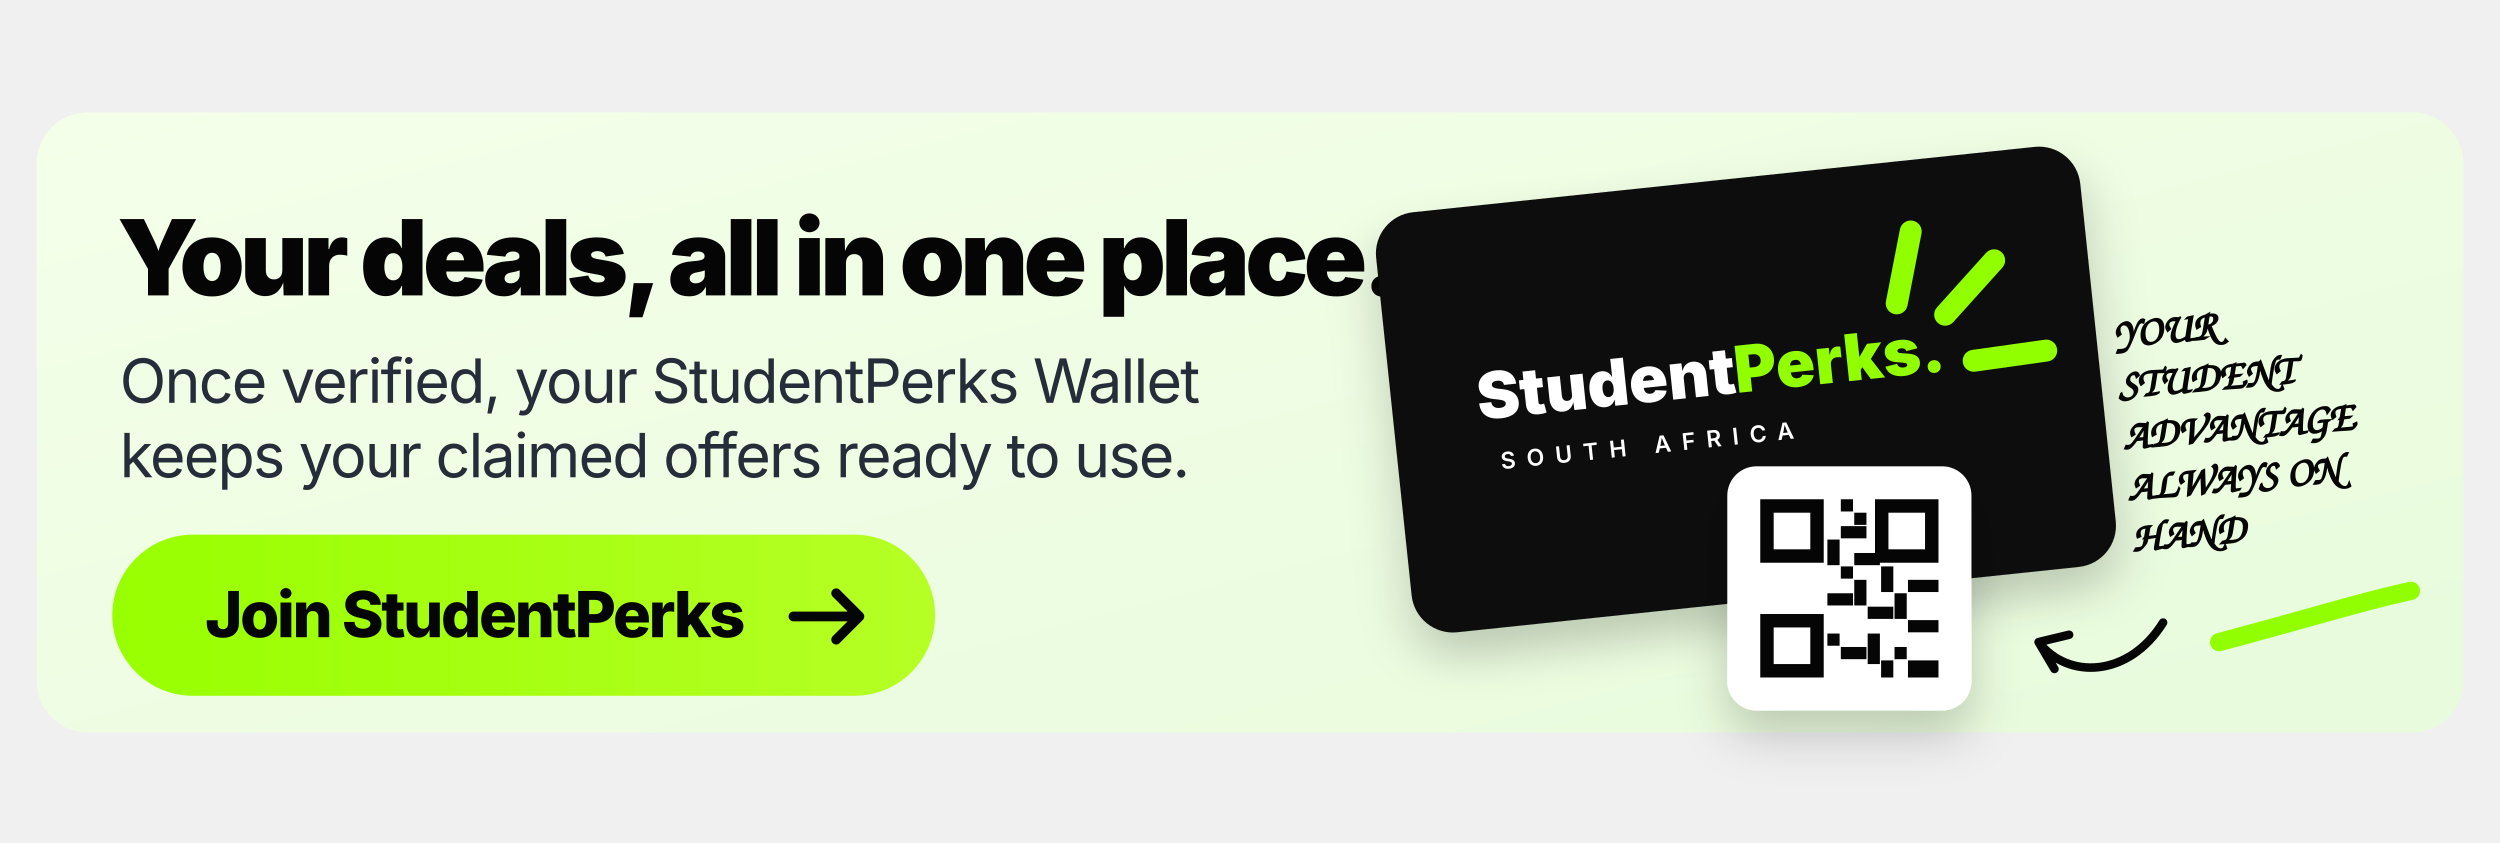
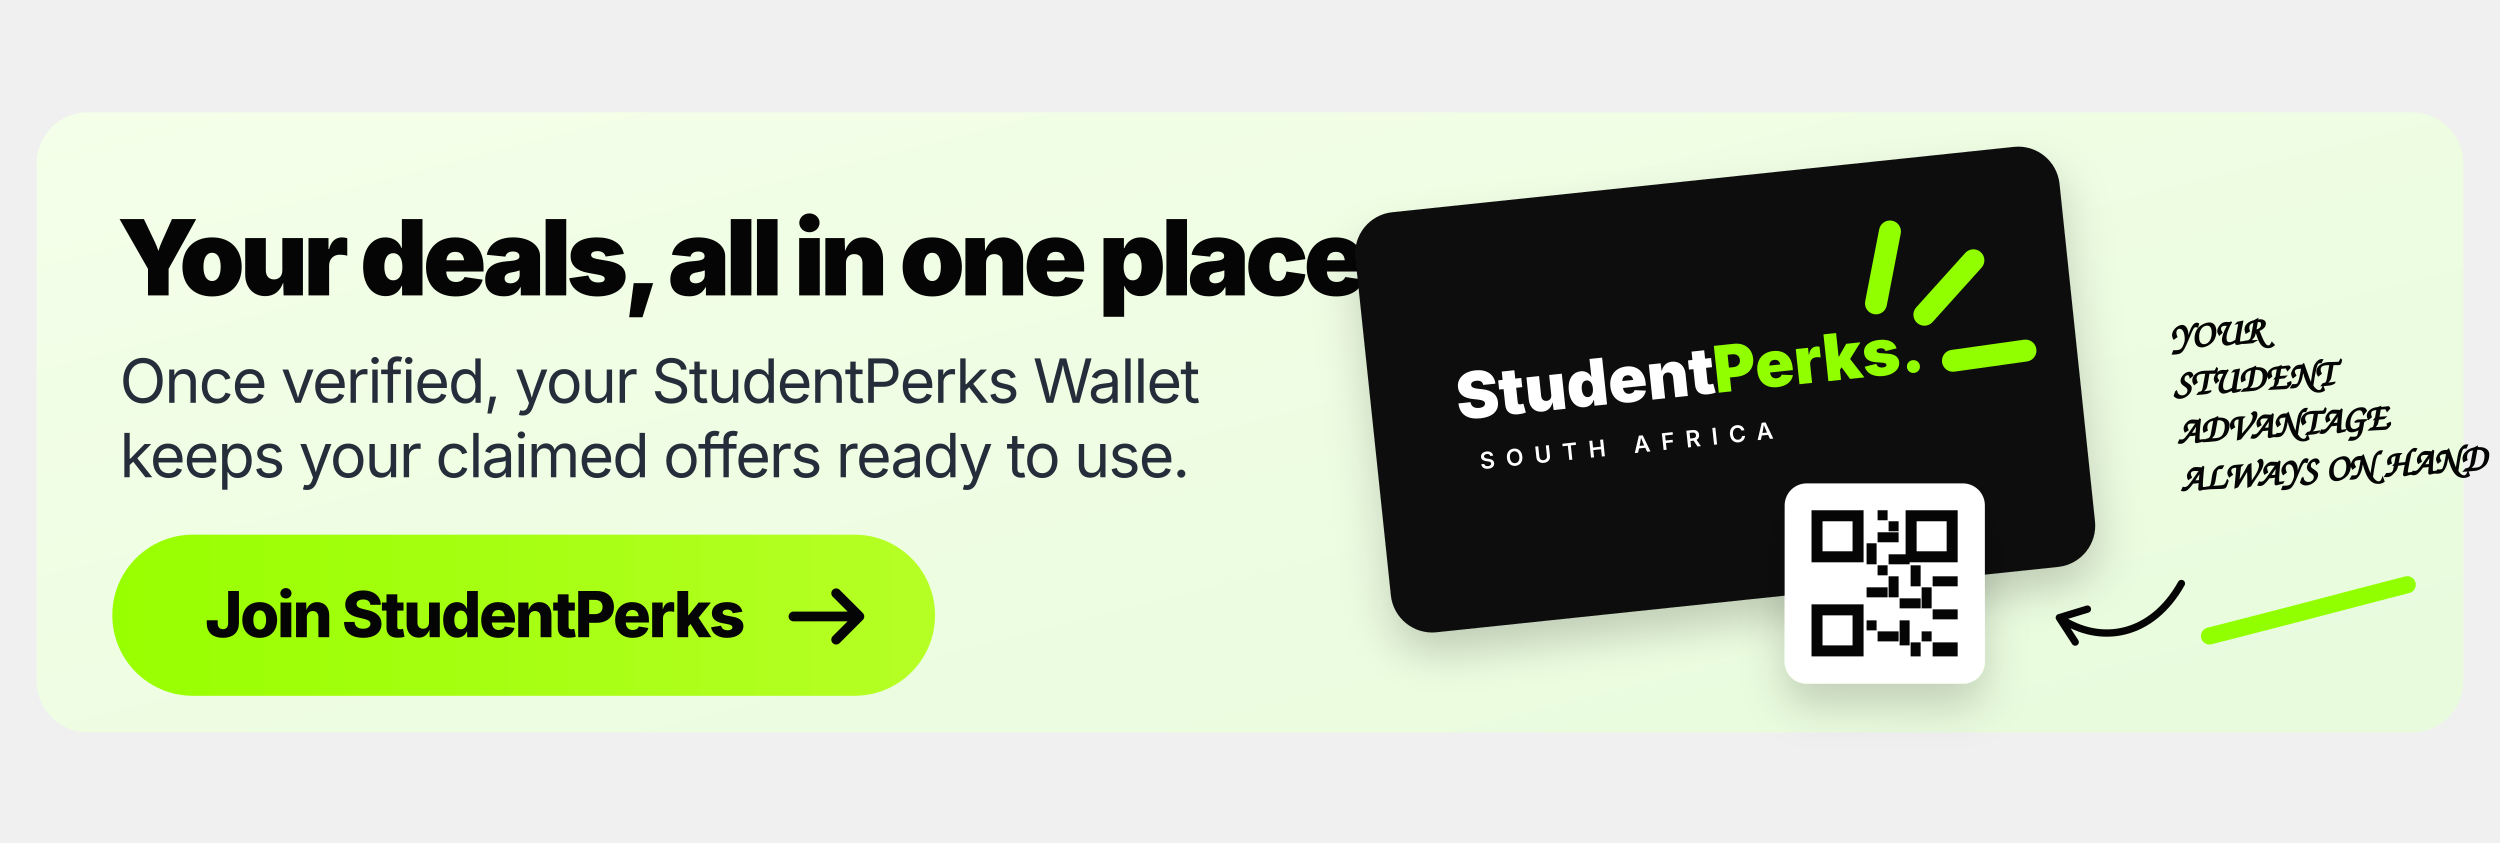
<svg xmlns="http://www.w3.org/2000/svg" viewBox="0 0 2048 690" role="img" aria-labelledby="title desc">
  <defs>
    <linearGradient id="mint" x1="0" x2="1" y1="0" y2="1">
      <stop offset="0" stop-color="#f4ffe9" />
      <stop offset="1" stop-color="#e8fbdc" />
    </linearGradient>
    <linearGradient id="lime" x1="0" x2="1">
      <stop offset="0" stop-color="#98ff00" />
      <stop offset="1" stop-color="#b6ff25" />
    </linearGradient>
    <filter id="shadow" x="-30%" y="-30%" width="160%" height="180%">
-       <feDropShadow dx="0" dy="20" stdDeviation="20" flood-color="#0b1205" flood-opacity=".20" />
+       <feDropShadow dx="0" dy="18" stdDeviation="18" flood-color="#0b1205" flood-opacity=".18" />
    </filter>
  </defs>
  <rect x="30" y="92" width="1988" height="508" rx="42" fill="url(#mint)" />
  <g font-family="Inter, Arial, Helvetica, sans-serif">
    <text x="96" y="242" font-size="86" font-weight="900" letter-spacing="-4" fill="#050505">Your deals, all in one place.</text>
    <text x="98" y="330" font-size="50" font-weight="400" letter-spacing="-1.5" fill="#262d3a">Once verified, your StudentPerks Wallet</text>
    <text x="98" y="391" font-size="50" font-weight="400" letter-spacing="-1.5" fill="#262d3a">keeps your claimed offers ready to use.</text>
    <rect x="92" y="438" width="674" height="132" rx="66" fill="url(#lime)" />
    <text x="168" y="522" font-size="52" font-weight="800" letter-spacing="-2" fill="#050505">Join StudentPerks</text>
    <path d="M650 505h54m-19-19 19 19-19 19" fill="none" stroke="#050505" stroke-width="8" stroke-linecap="round" stroke-linejoin="round" />
  </g>
-   <g transform="translate(1142 145) rotate(-6 300 190)" filter="url(#shadow)">
+   <g transform="translate(1125 145) rotate(-6 300 190)" filter="url(#shadow)">
    <rect x="0" y="0" width="580" height="346" rx="34" fill="#0c0d0d" />
    <g font-family="Inter, Arial, Helvetica, sans-serif">
      <text x="70" y="175" font-size="53" font-weight="900" fill="#fff">Student</text>
      <text x="282" y="175" font-size="53" font-weight="900" fill="#91ff00">Perks.</text>
      <text x="84" y="217" font-size="19" font-weight="600" letter-spacing="9" fill="#fff">SOUTH AFRICA</text>
    </g>
    <g fill="#91ff00">
      <rect x="420" y="48" width="18" height="78" rx="9" transform="rotate(17 429 87)" />
      <rect x="472" y="70" width="18" height="78" rx="9" transform="rotate(48 481 109)" />
      <rect x="499" y="129" width="18" height="78" rx="9" transform="rotate(88 508 168)" />
    </g>
  </g>
-   <g transform="translate(1415 382)">
-     <rect width="200" height="200" rx="24" fill="#fff" filter="url(#shadow)" />
-     <g fill="#050505" transform="translate(27 27)">
+   <g transform="translate(1462 396)">
+     <rect width="164" height="164" rx="18" fill="#fff" filter="url(#shadow)" />
+     <g fill="#050505" transform="translate(22 22) scale(.82)">
      <path d="M0 0h52v52H0zm11 11v30h30V11zM94 0h52v52H94zm11 11v30h30V11zM0 94h52v52H0zm11 11v30h30v-30z" fill-rule="evenodd" />
      <rect x="66" y="0" width="10" height="10" />
      <rect x="77" y="11" width="10" height="10" />
      <rect x="66" y="22" width="21" height="10" />
      <rect x="55" y="33" width="10" height="21" />
      <rect x="66" y="55" width="10" height="10" />
      <rect x="77" y="44" width="21" height="10" />
      <rect x="99" y="55" width="10" height="21" />
      <rect x="121" y="66" width="25" height="10" />
      <rect x="55" y="77" width="21" height="10" />
      <rect x="77" y="66" width="10" height="21" />
      <rect x="88" y="88" width="21" height="10" />
      <rect x="110" y="77" width="10" height="21" />
      <rect x="121" y="99" width="25" height="10" />
      <rect x="55" y="110" width="10" height="10" />
      <rect x="66" y="121" width="21" height="10" />
      <rect x="88" y="110" width="10" height="25" />
      <rect x="99" y="132" width="10" height="14" />
      <rect x="110" y="121" width="10" height="10" />
      <rect x="121" y="132" width="25" height="14" />
    </g>
  </g>
-   <g font-family="Comic Sans MS, cursive" fill="#050505" font-weight="700" font-size="34" transform="translate(1732 285) rotate(-5)">
+   <g font-family="Comic Sans MS, 'Comic Sans', cursive" fill="#050505" font-weight="700" font-size="31" transform="translate(1778 286) rotate(-4)">
    <text x="0" y="0">YOUR</text>
-     <text x="0" y="42">STUDENT</text>
-     <text x="0" y="84">ADVANTAGE</text>
-     <text x="0" y="126">ALWAYS ON</text>
-     <text x="0" y="168">HAND</text>
+     <text x="0" y="39">STUDENT</text>
+     <text x="0" y="78">ADVANTAGE</text>
+     <text x="0" y="117">ALWAYS ON HAND</text>
  </g>
-   <path d="M1772 510c-28 45-78 47-102 16m0 0 25-6m-25 6 13 22" fill="none" stroke="#050505" stroke-width="7" stroke-linecap="round" stroke-linejoin="round" />
-   <path d="M1818 526c68-18 116-33 157-42" fill="none" stroke="#91ff00" stroke-width="15" stroke-linecap="round" />
+   <path d="M1787 478c-24 43-66 51-100 28m0 0 23-7m-23 7 13 20" fill="none" stroke="#050505" stroke-width="6" stroke-linecap="round" stroke-linejoin="round" />
+   <path d="M1810 521c71-18 119-31 162-42" fill="none" stroke="#91ff00" stroke-width="14" stroke-linecap="round" />
</svg>
